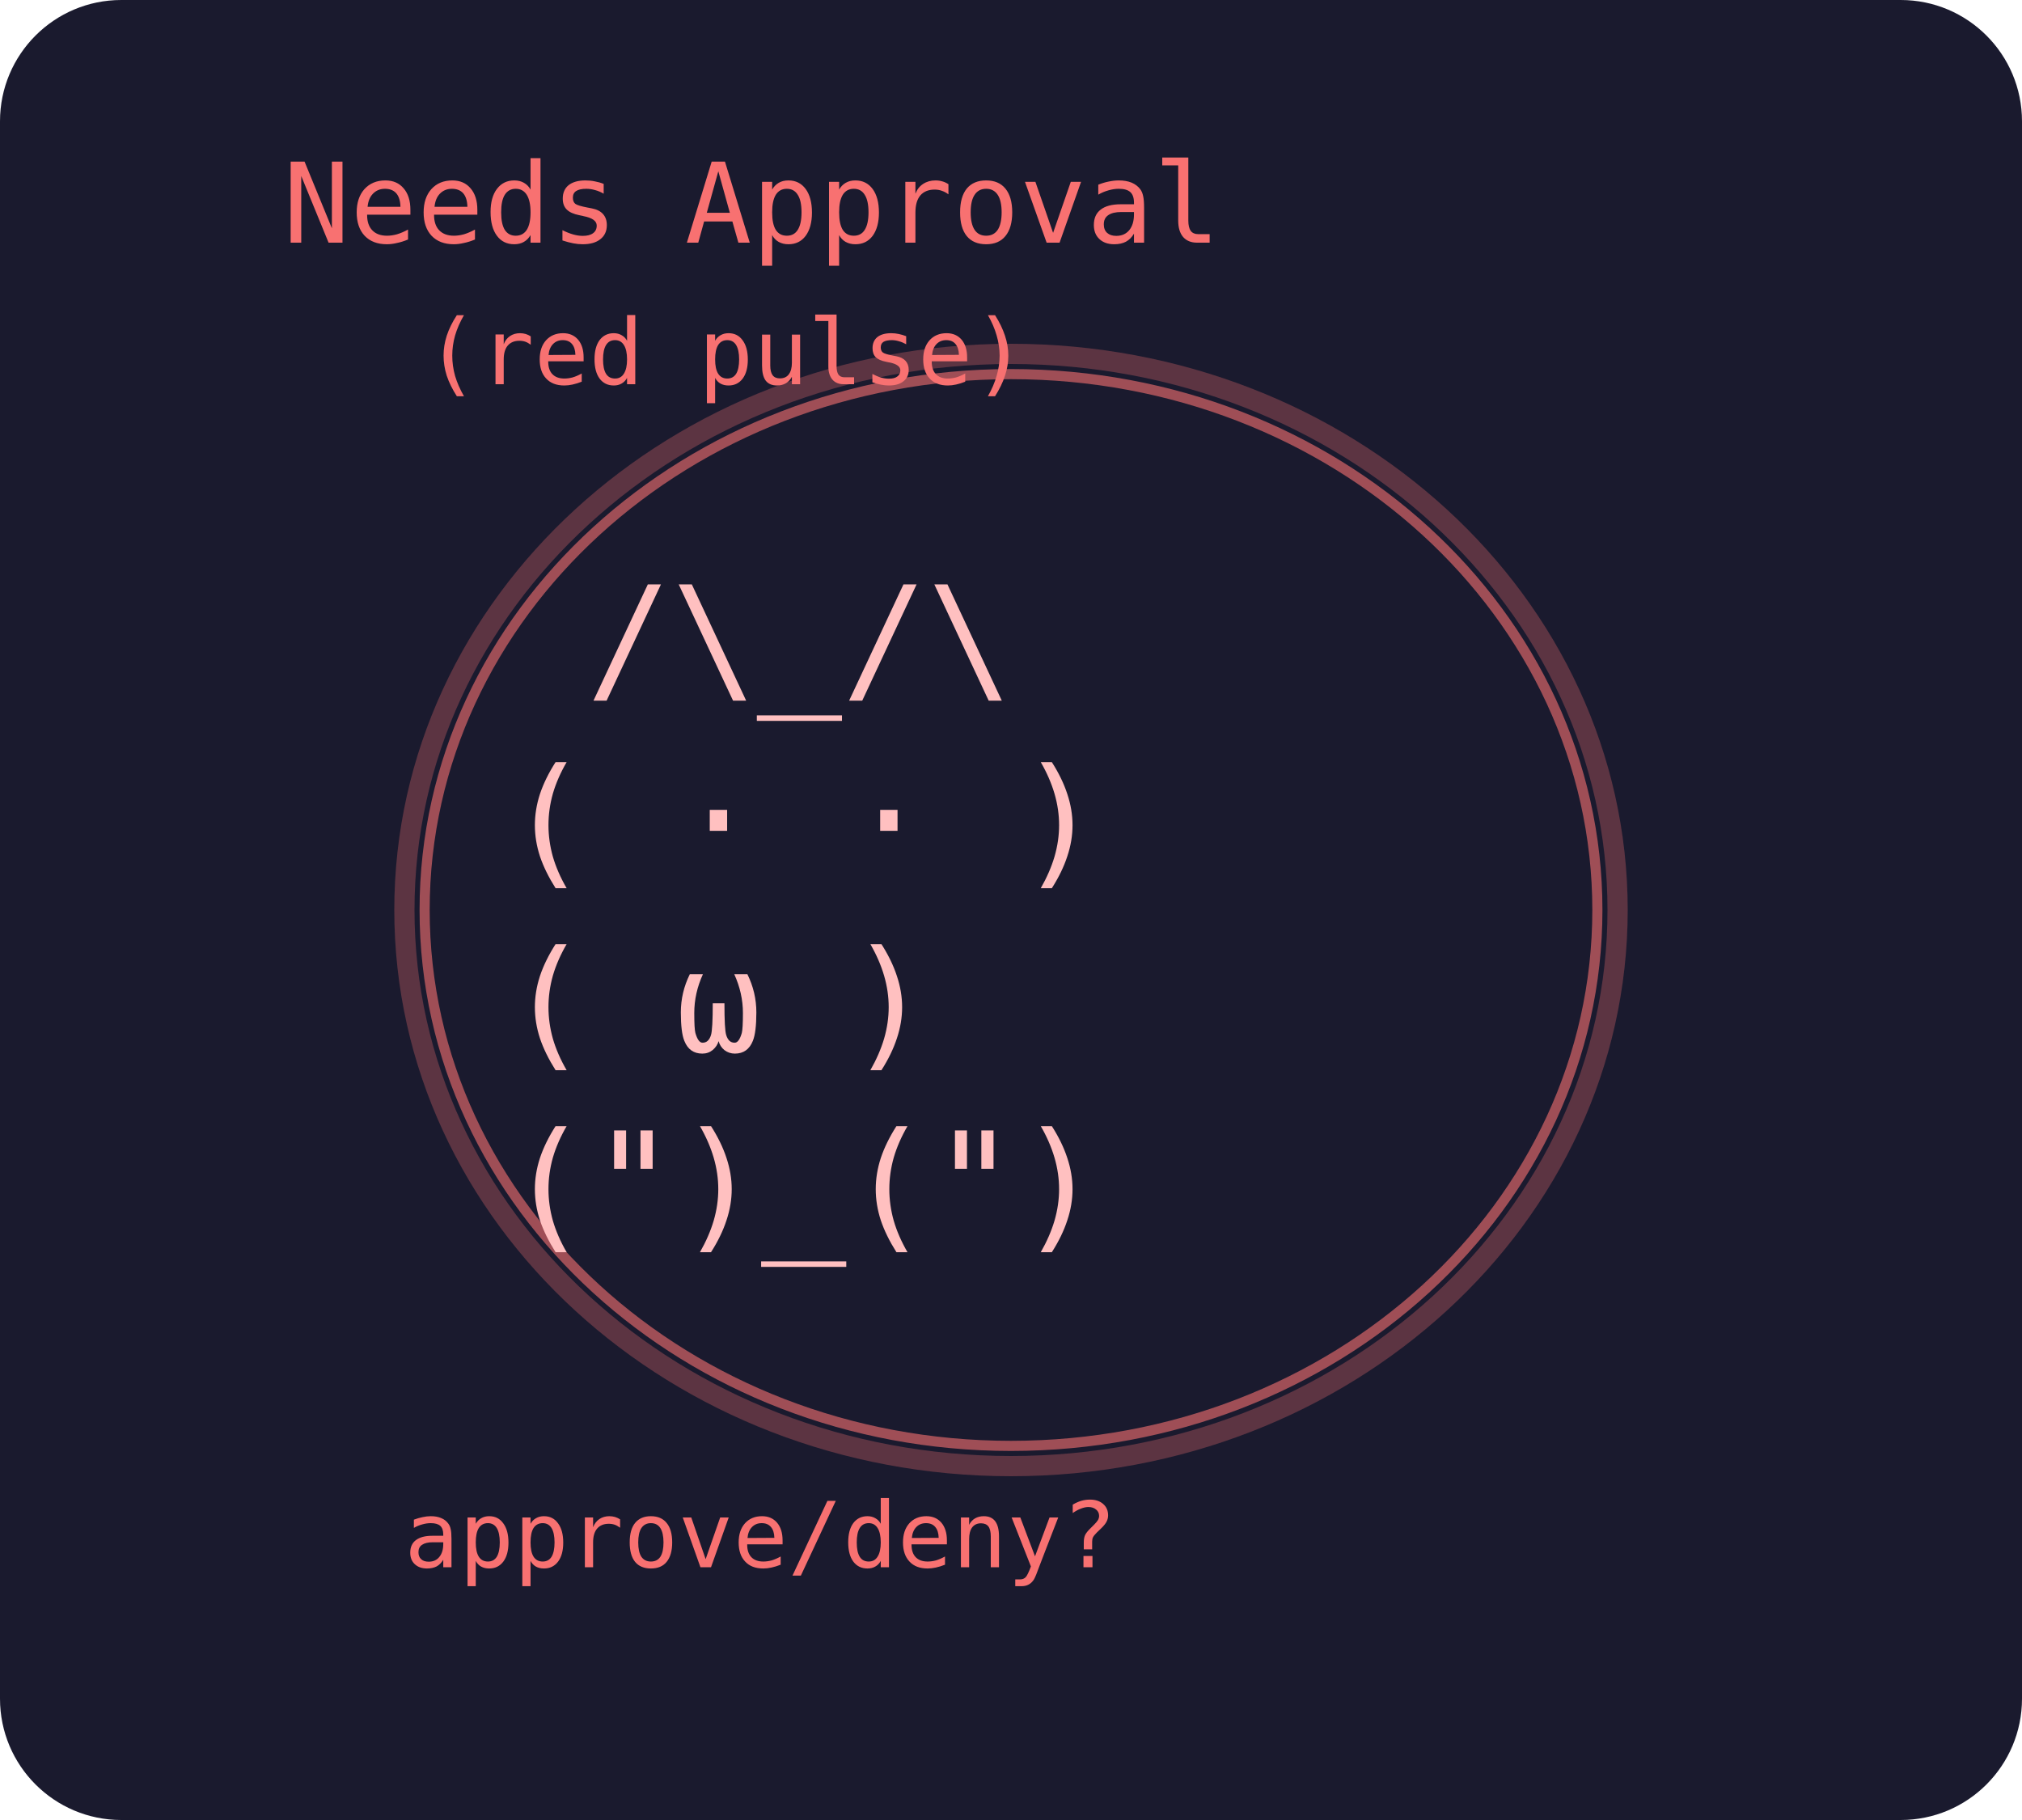
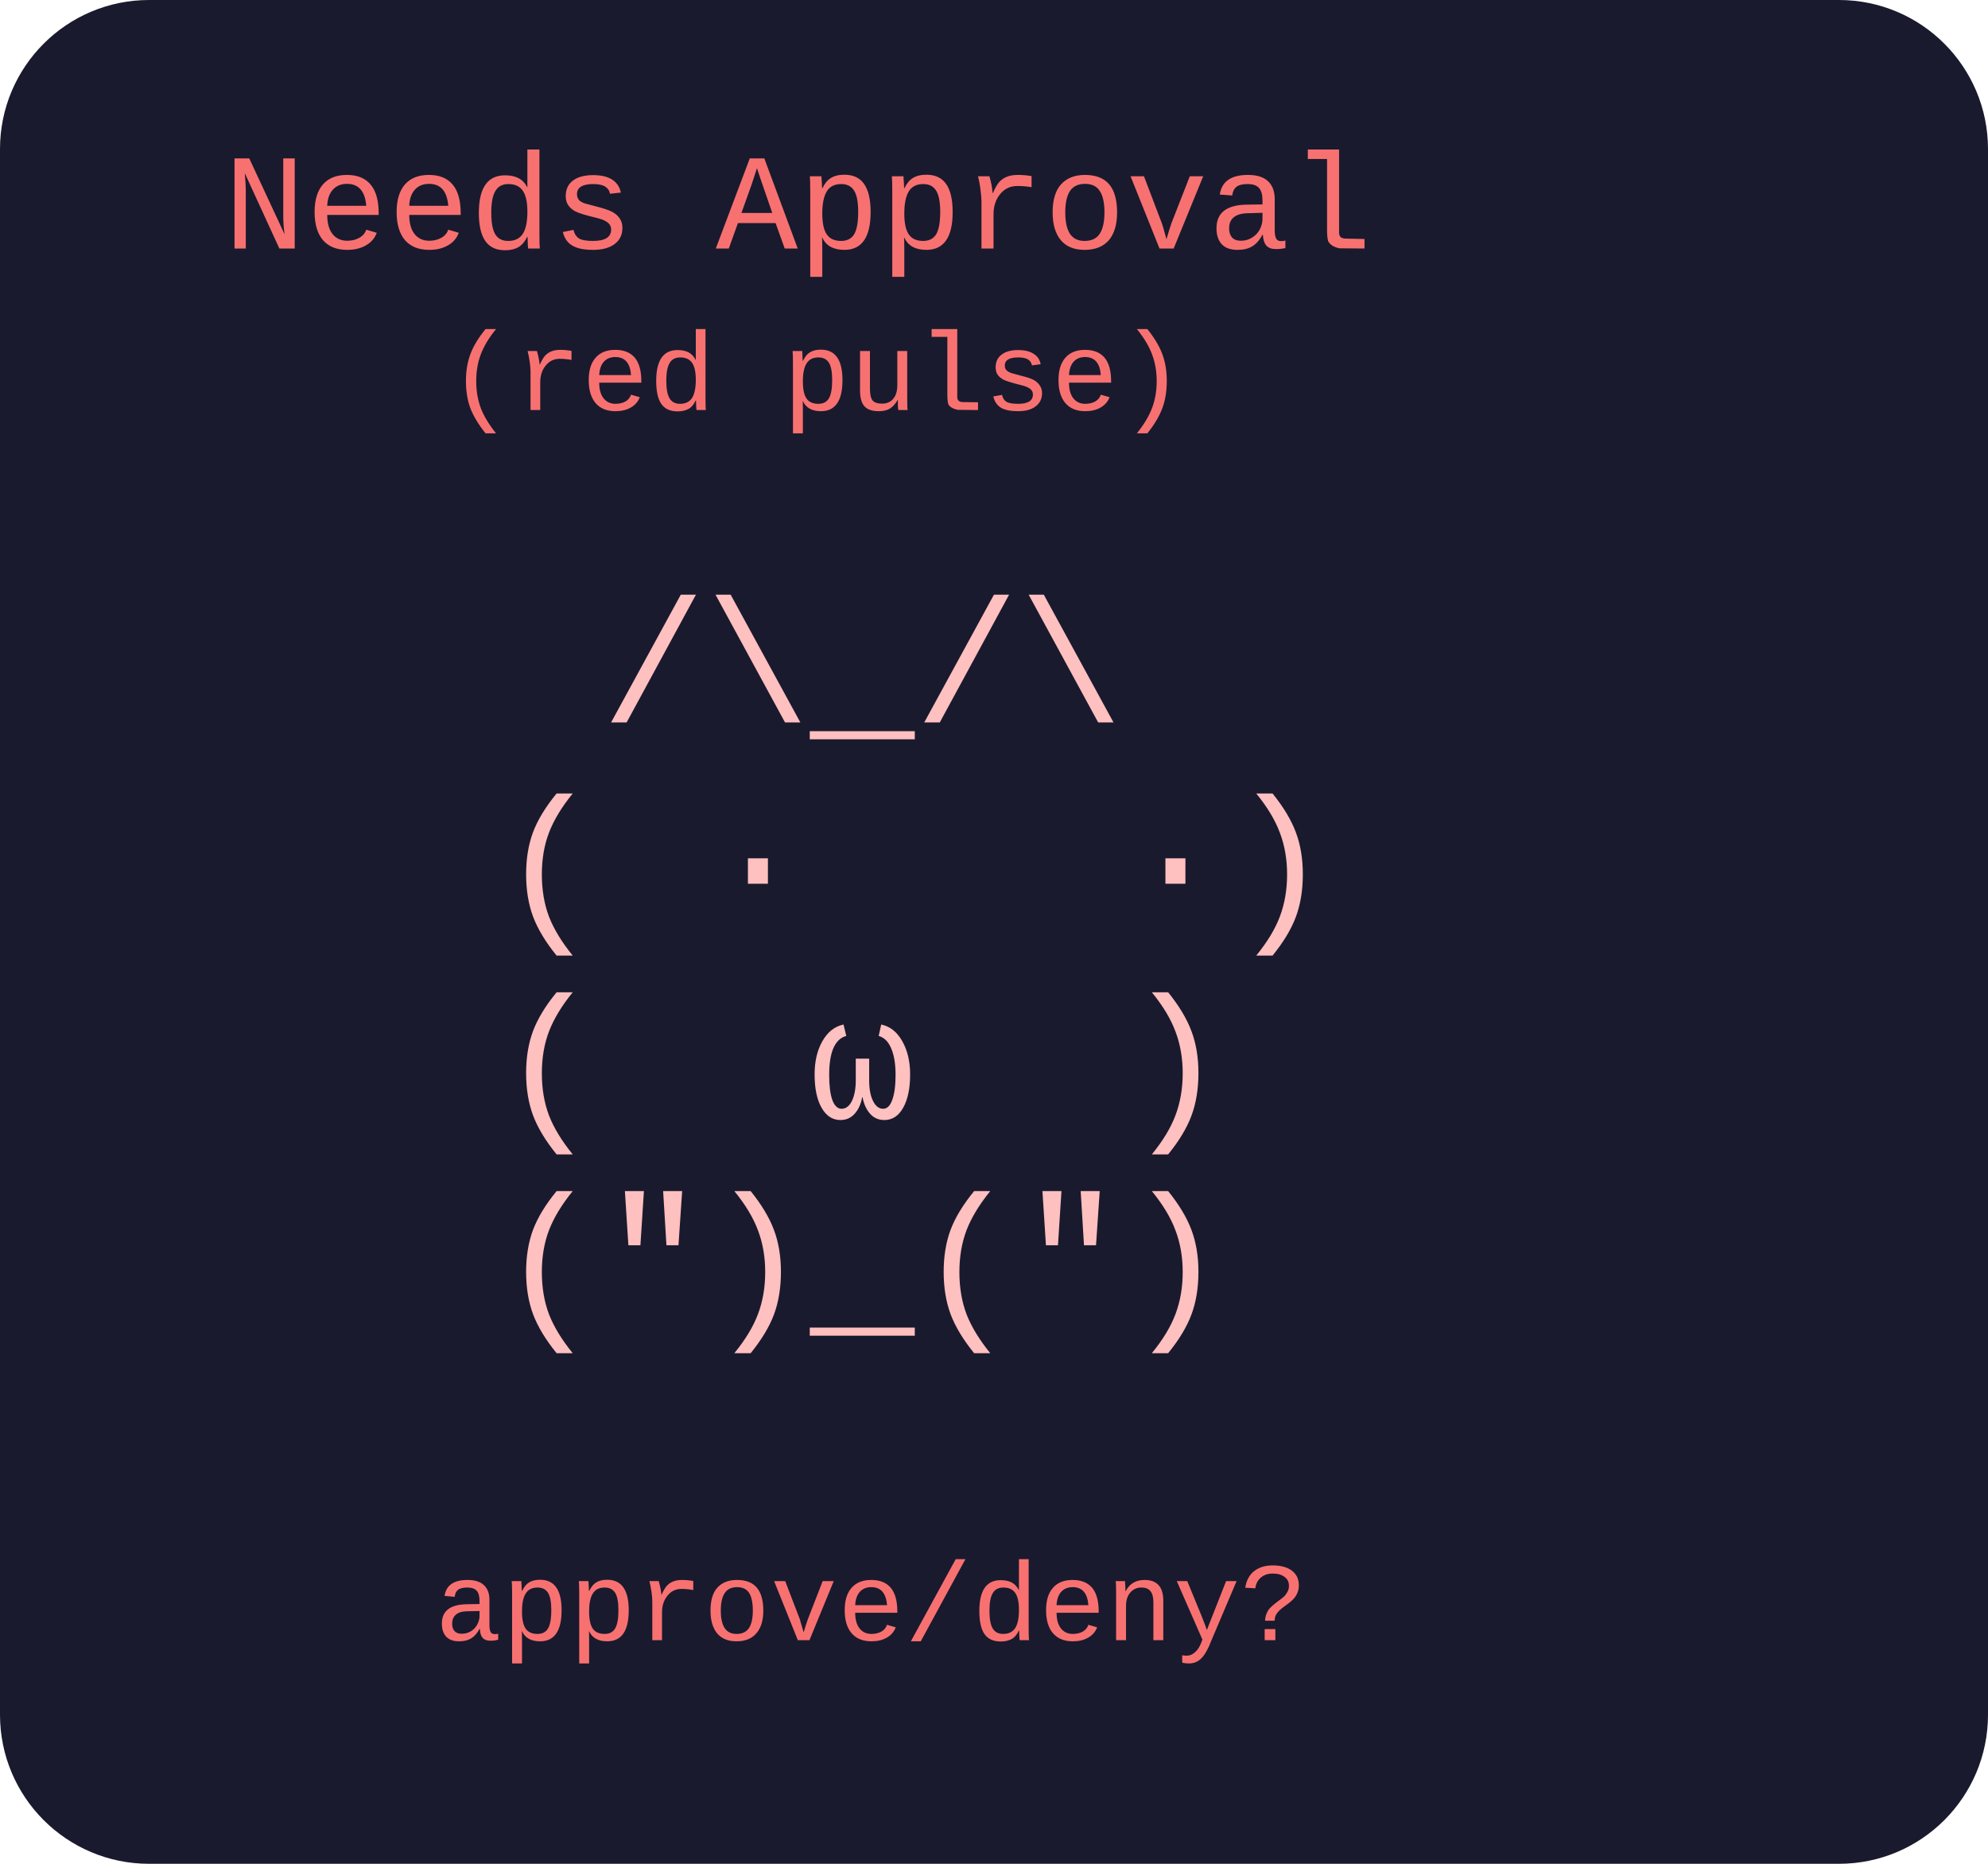
- <svg xmlns="http://www.w3.org/2000/svg" width="200" height="180" viewBox="0 0 200 180">
-   <rect width="200" height="180" rx="12" fill="#1a1a2e" />
-   <ellipse cx="100" cy="90" rx="60" ry="55" fill="none" stroke="#F87171" stroke-width="2" opacity="0.3" />
-   <ellipse cx="100" cy="90" rx="58" ry="53" fill="none" stroke="#F87171" stroke-width="1" opacity="0.6" />
-   <text font-family="monospace" font-size="11" fill="#F87171">
-     <tspan x="28" y="24">Needs Approval</tspan>
-     <tspan x="42" y="38" font-size="9" fill="#F87171" opacity="0.6">(red pulse)</tspan>
+ <svg xmlns="http://www.w3.org/2000/svg" width="160" height="150" viewBox="0 0 160 150">
+   <rect width="160" height="150" rx="12" fill="#1a1a2e" />
+   <text font-family="'Courier New', Courier, monospace" font-size="11" fill="#F87171">
+     <tspan x="18" y="20">Needs Approval</tspan>
+     <tspan x="36" y="33" font-size="9" fill="#F87171" opacity="0.6">(red pulse)</tspan>
  </text>
-   <text font-family="monospace" font-size="14" fill="#ffc0c0">
-     <tspan x="58" y="68">/\_/\</tspan>
-     <tspan x="50" y="86">( ·   · )</tspan>
-     <tspan x="50" y="104">(  ω  )</tspan>
-     <tspan x="50" y="122">(")_(")</tspan>
+   <text font-family="'Courier New', Courier, monospace" font-size="14" fill="#ffc0c0" xml:space="preserve">
+     <tspan x="40" y="58"> /\_/\</tspan>
+     <tspan x="40" y="74">( ·   ·)</tspan>
+     <tspan x="40" y="90">(  ω  )</tspan>
+     <tspan x="40" y="106">(")_(")</tspan>
  </text>
-   <text font-family="monospace" font-size="9" fill="#F87171">
-     <tspan x="40" y="155">approve/deny?</tspan>
+   <text font-family="'Courier New', Courier, monospace" font-size="9" fill="#F87171">
+     <tspan x="35" y="132">approve/deny?</tspan>
  </text>
</svg>
